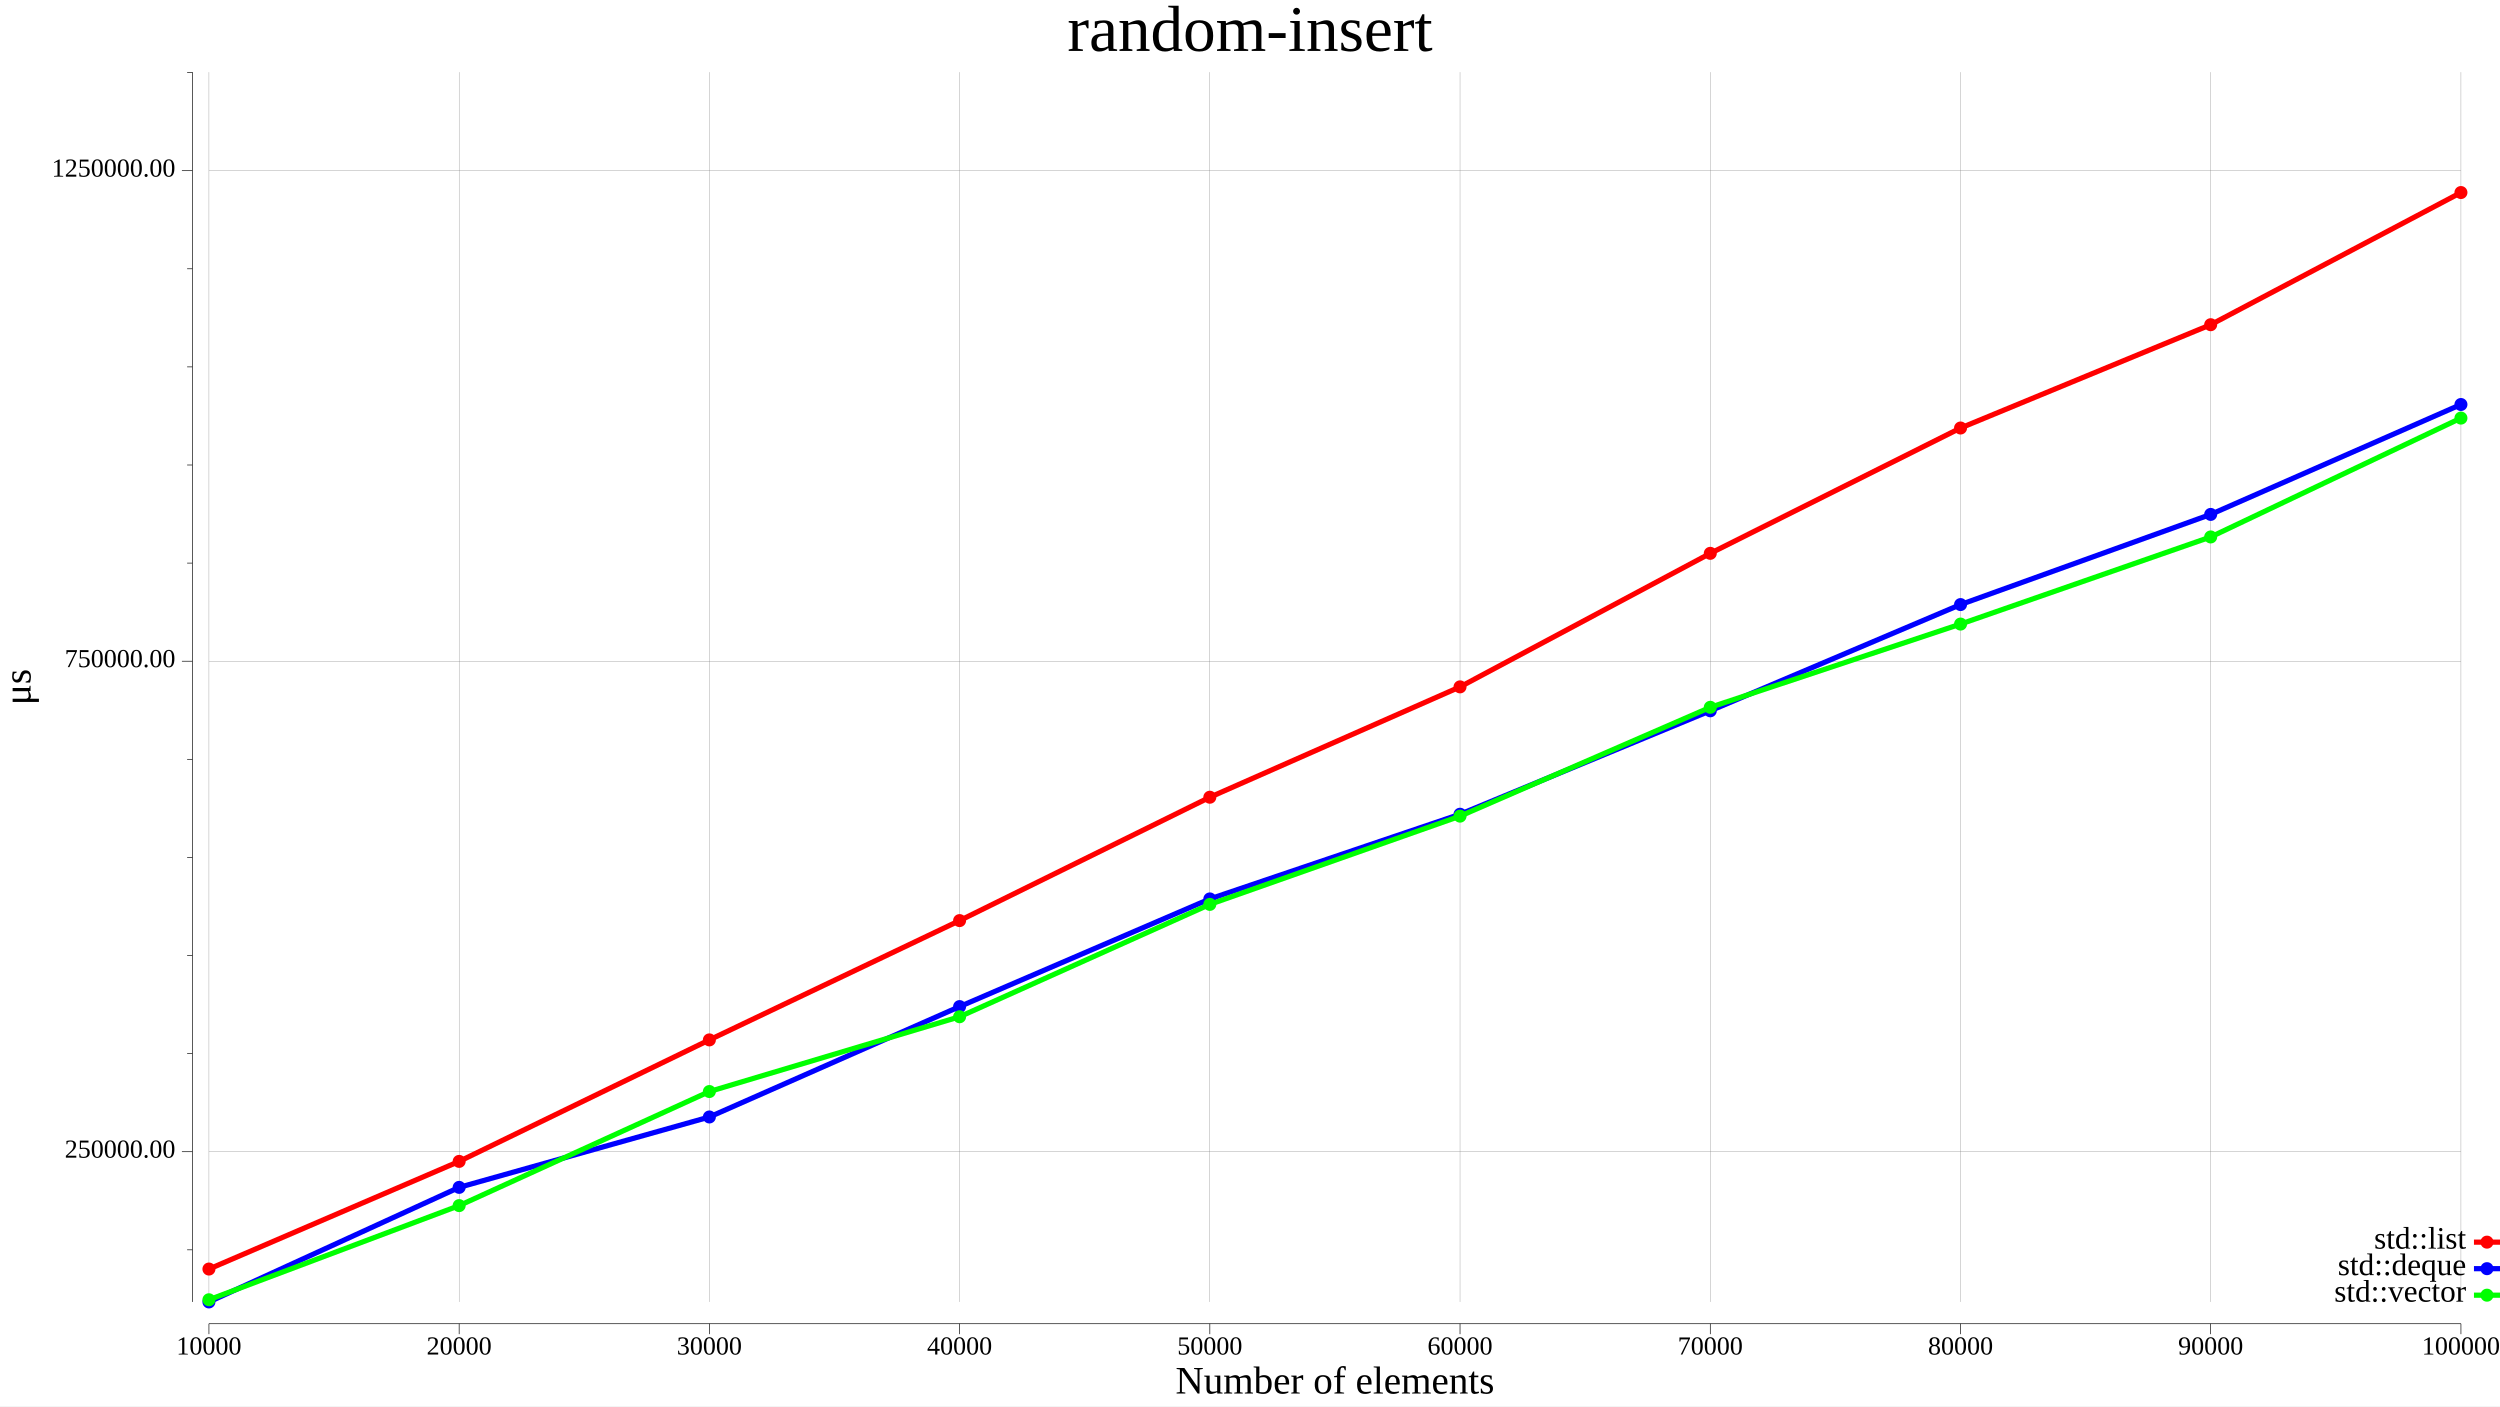
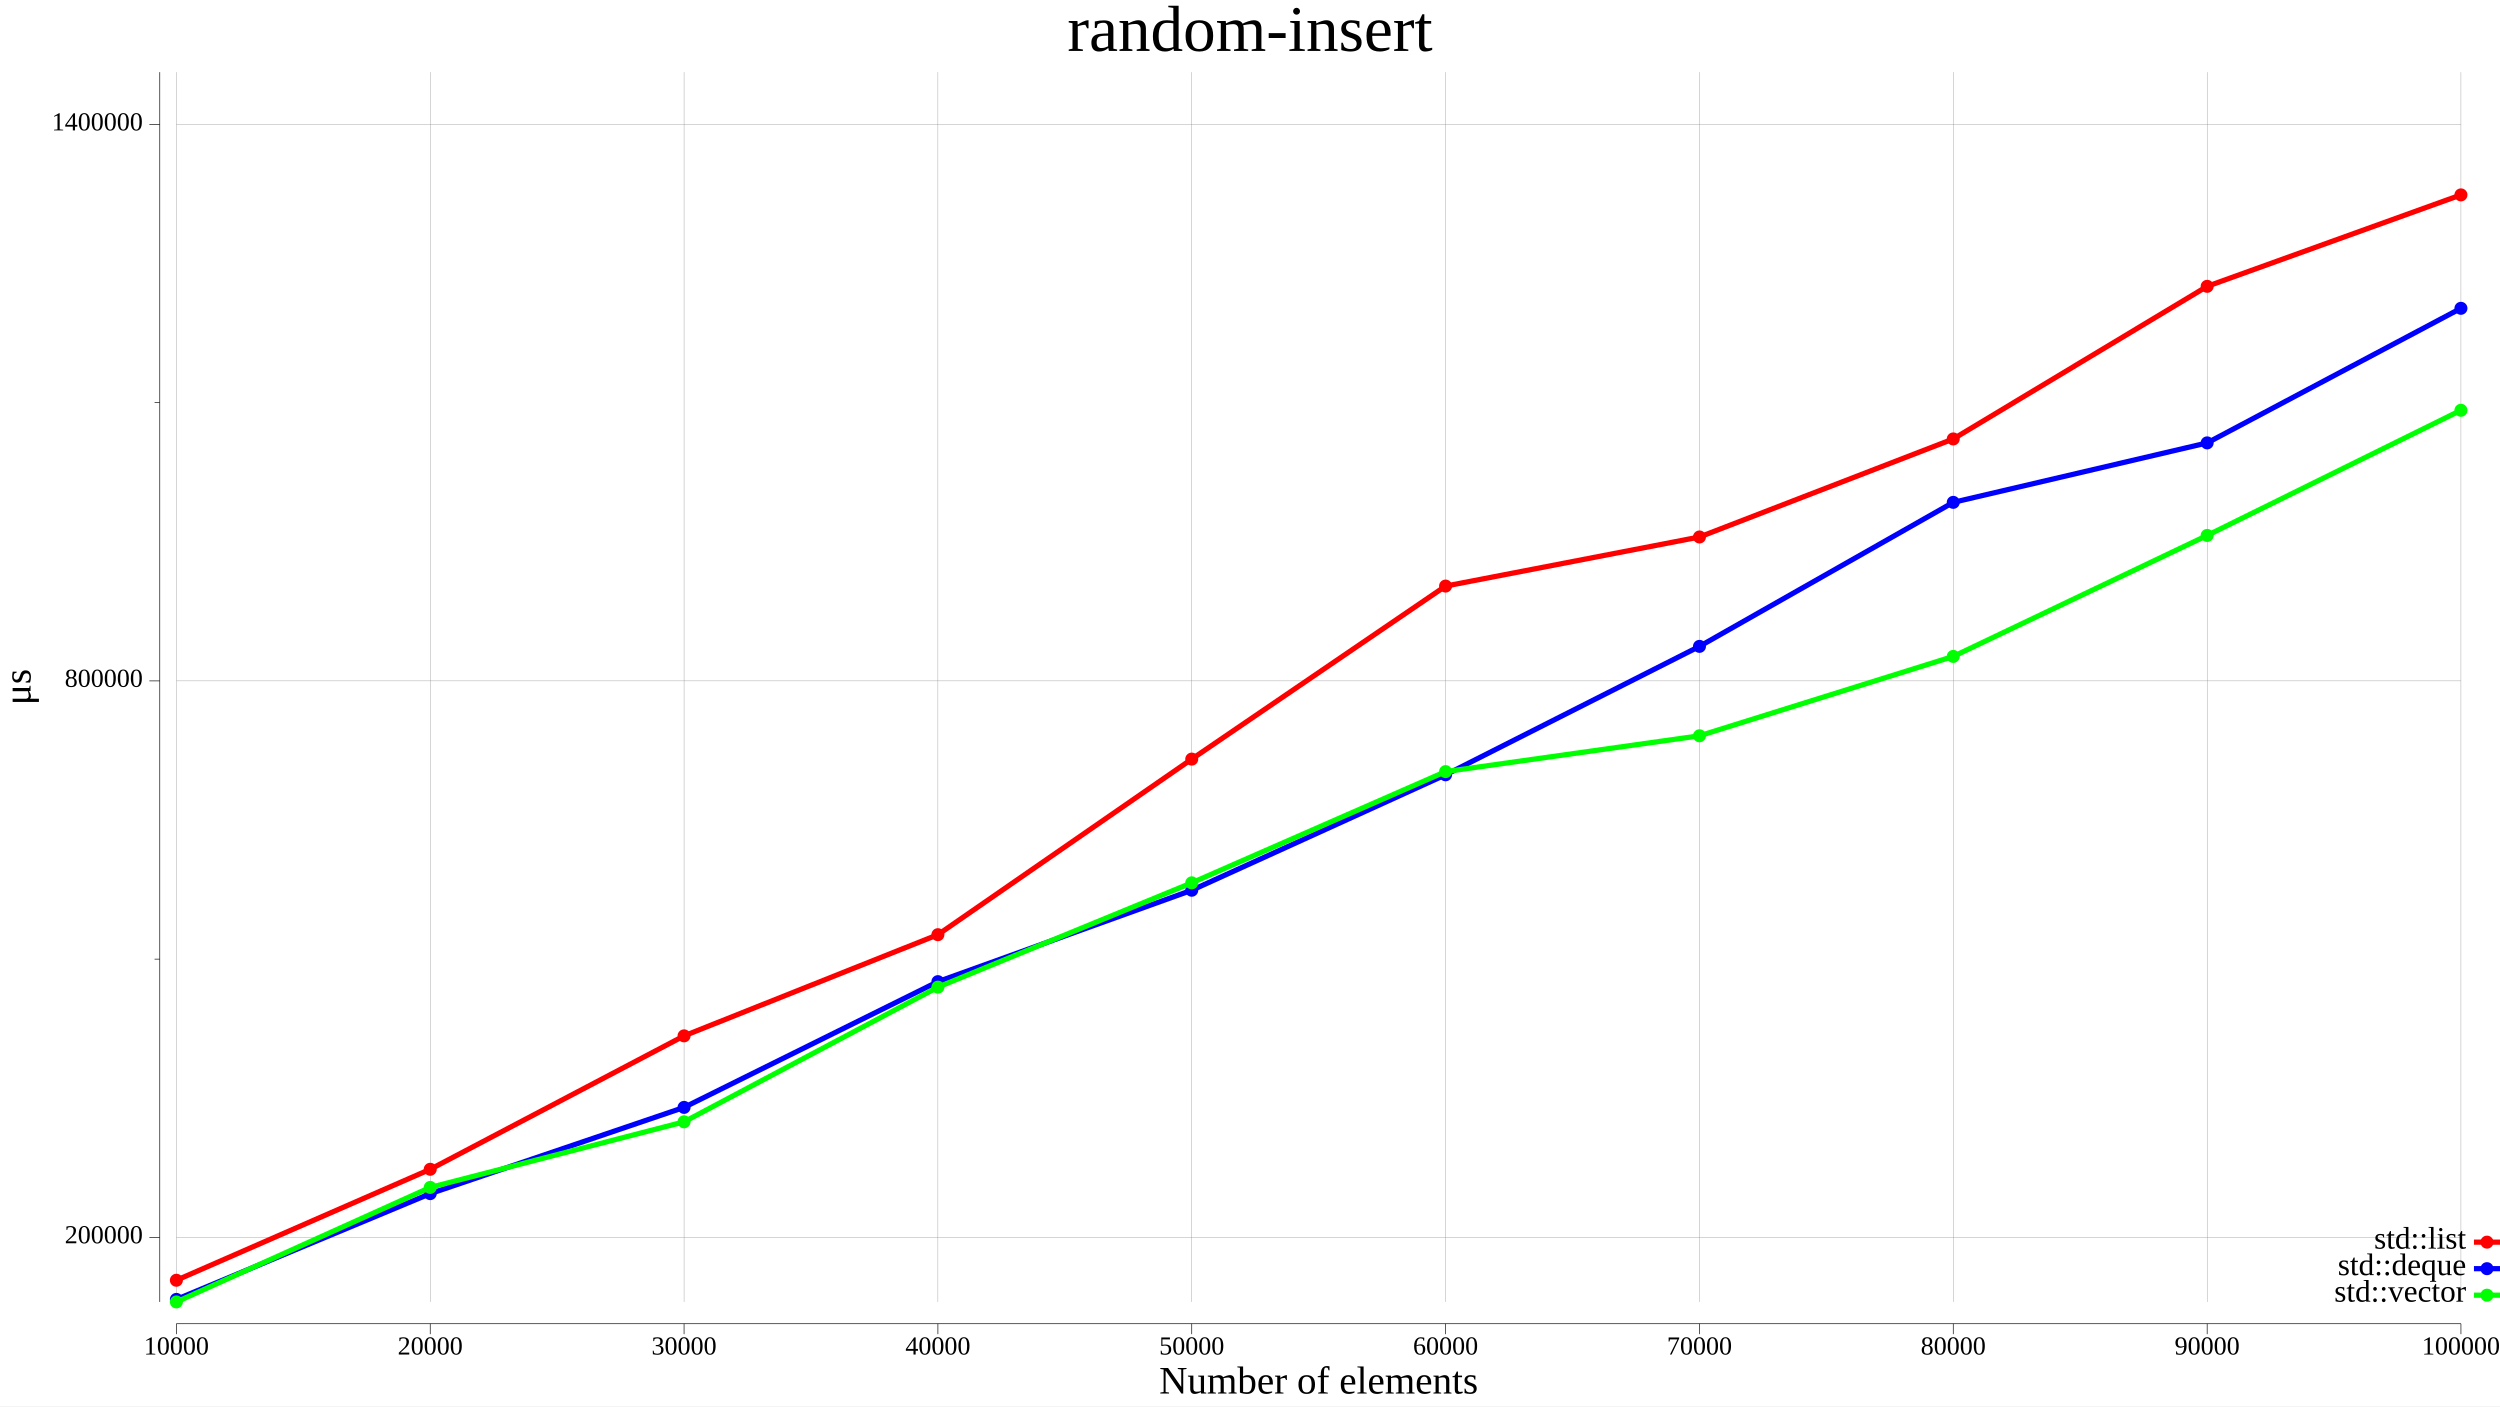
<svg xmlns="http://www.w3.org/2000/svg" width="1920pt" height="1080pt" viewBox="0 0 1920 1080">
  <g transform="scale(1, -1) translate(0, -1080)">
    <path d="M0,0L1920,0L1920,1080L0,1080Z" style="fill:#FFFFFF" />
    <text x="819.77" y="-1040.9" transform="scale(1, -1)" style="font-family:Liberation Serif;font-variant:normal;font-weight:normal;font-style:normal;font-size:50px">random-insert</text>
-     <text x="902.77" y="-9.756" transform="scale(1, -1)" style="font-family:Liberation Serif;font-variant:normal;font-weight:normal;font-style:normal;font-size:30px">Number of elements</text>
-     <text x="135.46" y="-39.727" transform="scale(1, -1)" style="font-family:Liberation Serif;font-variant:normal;font-weight:normal;font-style:normal;font-size:20px">10000</text>
-     <text x="327.63" y="-39.727" transform="scale(1, -1)" style="font-family:Liberation Serif;font-variant:normal;font-weight:normal;font-style:normal;font-size:20px">20000</text>
-     <text x="519.8" y="-39.727" transform="scale(1, -1)" style="font-family:Liberation Serif;font-variant:normal;font-weight:normal;font-style:normal;font-size:20px">30000</text>
-     <text x="711.97" y="-39.727" transform="scale(1, -1)" style="font-family:Liberation Serif;font-variant:normal;font-weight:normal;font-style:normal;font-size:20px">40000</text>
-     <text x="904.15" y="-39.727" transform="scale(1, -1)" style="font-family:Liberation Serif;font-variant:normal;font-weight:normal;font-style:normal;font-size:20px">50000</text>
-     <text x="1096.3" y="-39.727" transform="scale(1, -1)" style="font-family:Liberation Serif;font-variant:normal;font-weight:normal;font-style:normal;font-size:20px">60000</text>
-     <text x="1288.5" y="-39.727" transform="scale(1, -1)" style="font-family:Liberation Serif;font-variant:normal;font-weight:normal;font-style:normal;font-size:20px">70000</text>
-     <text x="1480.7" y="-39.727" transform="scale(1, -1)" style="font-family:Liberation Serif;font-variant:normal;font-weight:normal;font-style:normal;font-size:20px">80000</text>
-     <text x="1672.8" y="-39.727" transform="scale(1, -1)" style="font-family:Liberation Serif;font-variant:normal;font-weight:normal;font-style:normal;font-size:20px">90000</text>
+     <text x="890.27" y="-9.756" transform="scale(1, -1)" style="font-family:Liberation Serif;font-variant:normal;font-weight:normal;font-style:normal;font-size:30px">Number of elements</text>
+     <text x="110.46" y="-39.727" transform="scale(1, -1)" style="font-family:Liberation Serif;font-variant:normal;font-weight:normal;font-style:normal;font-size:20px">10000</text>
+     <text x="305.41" y="-39.727" transform="scale(1, -1)" style="font-family:Liberation Serif;font-variant:normal;font-weight:normal;font-style:normal;font-size:20px">20000</text>
+     <text x="500.36" y="-39.727" transform="scale(1, -1)" style="font-family:Liberation Serif;font-variant:normal;font-weight:normal;font-style:normal;font-size:20px">30000</text>
+     <text x="695.31" y="-39.727" transform="scale(1, -1)" style="font-family:Liberation Serif;font-variant:normal;font-weight:normal;font-style:normal;font-size:20px">40000</text>
+     <text x="890.26" y="-39.727" transform="scale(1, -1)" style="font-family:Liberation Serif;font-variant:normal;font-weight:normal;font-style:normal;font-size:20px">50000</text>
+     <text x="1085.2" y="-39.727" transform="scale(1, -1)" style="font-family:Liberation Serif;font-variant:normal;font-weight:normal;font-style:normal;font-size:20px">60000</text>
+     <text x="1280.2" y="-39.727" transform="scale(1, -1)" style="font-family:Liberation Serif;font-variant:normal;font-weight:normal;font-style:normal;font-size:20px">70000</text>
+     <text x="1475.1" y="-39.727" transform="scale(1, -1)" style="font-family:Liberation Serif;font-variant:normal;font-weight:normal;font-style:normal;font-size:20px">80000</text>
+     <text x="1670.1" y="-39.727" transform="scale(1, -1)" style="font-family:Liberation Serif;font-variant:normal;font-weight:normal;font-style:normal;font-size:20px">90000</text>
    <text x="1860" y="-39.727" transform="scale(1, -1)" style="font-family:Liberation Serif;font-variant:normal;font-weight:normal;font-style:normal;font-size:20px">100000</text>
-     <path d="M160.46,55.371L160.46,63.371" style="fill:none;stroke:#000000;stroke-width:0.5" />
-     <path d="M352.63,55.371L352.63,63.371" style="fill:none;stroke:#000000;stroke-width:0.5" />
-     <path d="M544.8,55.371L544.8,63.371" style="fill:none;stroke:#000000;stroke-width:0.5" />
-     <path d="M736.97,55.371L736.97,63.371" style="fill:none;stroke:#000000;stroke-width:0.5" />
-     <path d="M929.15,55.371L929.15,63.371" style="fill:none;stroke:#000000;stroke-width:0.5" />
-     <path d="M1121.3,55.371L1121.3,63.371" style="fill:none;stroke:#000000;stroke-width:0.5" />
-     <path d="M1313.5,55.371L1313.5,63.371" style="fill:none;stroke:#000000;stroke-width:0.5" />
-     <path d="M1505.7,55.371L1505.7,63.371" style="fill:none;stroke:#000000;stroke-width:0.5" />
-     <path d="M1697.8,55.371L1697.8,63.371" style="fill:none;stroke:#000000;stroke-width:0.5" />
+     <path d="M135.46,55.371L135.46,63.371" style="fill:none;stroke:#000000;stroke-width:0.5" />
+     <path d="M330.41,55.371L330.41,63.371" style="fill:none;stroke:#000000;stroke-width:0.5" />
+     <path d="M525.36,55.371L525.36,63.371" style="fill:none;stroke:#000000;stroke-width:0.5" />
+     <path d="M720.31,55.371L720.31,63.371" style="fill:none;stroke:#000000;stroke-width:0.5" />
+     <path d="M915.26,55.371L915.26,63.371" style="fill:none;stroke:#000000;stroke-width:0.5" />
+     <path d="M1110.2,55.371L1110.2,63.371" style="fill:none;stroke:#000000;stroke-width:0.5" />
+     <path d="M1305.2,55.371L1305.2,63.371" style="fill:none;stroke:#000000;stroke-width:0.5" />
+     <path d="M1500.1,55.371L1500.1,63.371" style="fill:none;stroke:#000000;stroke-width:0.5" />
+     <path d="M1695.1,55.371L1695.1,63.371" style="fill:none;stroke:#000000;stroke-width:0.5" />
    <path d="M1890,55.371L1890,63.371" style="fill:none;stroke:#000000;stroke-width:0.5" />
-     <path d="M160.46,63.371L1890,63.371" style="fill:none;stroke:#000000;stroke-width:0.5" />
+     <path d="M135.46,63.371L1890,63.371" style="fill:none;stroke:#000000;stroke-width:0.5" />
    <g transform="rotate(90)">
      <text x="538.49" y="23.467" transform="scale(1, -1)" style="font-family:Liberation Serif;font-variant:normal;font-weight:normal;font-style:normal;font-size:30px">μs</text>
    </g>
-     <text x="49.712" y="-190.91" transform="scale(1, -1)" style="font-family:Liberation Serif;font-variant:normal;font-weight:normal;font-style:normal;font-size:20px">250000.00</text>
-     <text x="49.712" y="-567.62" transform="scale(1, -1)" style="font-family:Liberation Serif;font-variant:normal;font-weight:normal;font-style:normal;font-size:20px">750000.00</text>
-     <text x="39.712" y="-944.34" transform="scale(1, -1)" style="font-family:Liberation Serif;font-variant:normal;font-weight:normal;font-style:normal;font-size:20px">1250000.00</text>
-     <path d="M139.71,195.48L147.71,195.48" style="fill:none;stroke:#000000;stroke-width:0.5" />
-     <path d="M139.71,572.19L147.71,572.19" style="fill:none;stroke:#000000;stroke-width:0.5" />
-     <path d="M139.71,948.91L147.71,948.91" style="fill:none;stroke:#000000;stroke-width:0.5" />
-     <path d="M143.71,120.13L147.71,120.13" style="fill:none;stroke:#000000;stroke-width:0.5" />
-     <path d="M143.71,270.82L147.71,270.82" style="fill:none;stroke:#000000;stroke-width:0.5" />
-     <path d="M143.71,346.16L147.71,346.16" style="fill:none;stroke:#000000;stroke-width:0.5" />
-     <path d="M143.71,421.51L147.71,421.51" style="fill:none;stroke:#000000;stroke-width:0.5" />
-     <path d="M143.71,496.85L147.71,496.85" style="fill:none;stroke:#000000;stroke-width:0.5" />
-     <path d="M143.71,647.54L147.71,647.54" style="fill:none;stroke:#000000;stroke-width:0.5" />
-     <path d="M143.71,722.88L147.71,722.88" style="fill:none;stroke:#000000;stroke-width:0.5" />
-     <path d="M143.71,798.23L147.71,798.23" style="fill:none;stroke:#000000;stroke-width:0.5" />
-     <path d="M143.71,873.57L147.71,873.57" style="fill:none;stroke:#000000;stroke-width:0.5" />
-     <path d="M143.71,1024.3L147.71,1024.3" style="fill:none;stroke:#000000;stroke-width:0.5" />
-     <path d="M147.71,80.11L147.71,1024.6" style="fill:none;stroke:#000000;stroke-width:0.5" />
-     <path d="M160.46,80.11L160.46,1024.6" style="fill:none;stroke:#808080;stroke-width:0.25" />
-     <path d="M352.63,80.11L352.63,1024.6" style="fill:none;stroke:#808080;stroke-width:0.25" />
-     <path d="M544.8,80.11L544.8,1024.6" style="fill:none;stroke:#808080;stroke-width:0.25" />
-     <path d="M736.97,80.11L736.97,1024.6" style="fill:none;stroke:#808080;stroke-width:0.25" />
-     <path d="M929.15,80.11L929.15,1024.6" style="fill:none;stroke:#808080;stroke-width:0.25" />
-     <path d="M1121.3,80.11L1121.3,1024.6" style="fill:none;stroke:#808080;stroke-width:0.25" />
-     <path d="M1313.5,80.11L1313.5,1024.6" style="fill:none;stroke:#808080;stroke-width:0.25" />
-     <path d="M1505.7,80.11L1505.7,1024.6" style="fill:none;stroke:#808080;stroke-width:0.25" />
-     <path d="M1697.8,80.11L1697.8,1024.6" style="fill:none;stroke:#808080;stroke-width:0.25" />
+     <text x="49.712" y="-125.15" transform="scale(1, -1)" style="font-family:Liberation Serif;font-variant:normal;font-weight:normal;font-style:normal;font-size:20px">200000</text>
+     <text x="49.712" y="-552.5" transform="scale(1, -1)" style="font-family:Liberation Serif;font-variant:normal;font-weight:normal;font-style:normal;font-size:20px">800000</text>
+     <text x="39.712" y="-979.84" transform="scale(1, -1)" style="font-family:Liberation Serif;font-variant:normal;font-weight:normal;font-style:normal;font-size:20px">1400000</text>
+     <path d="M114.71,129.72L122.71,129.72" style="fill:none;stroke:#000000;stroke-width:0.5" />
+     <path d="M114.71,557.07L122.71,557.07" style="fill:none;stroke:#000000;stroke-width:0.5" />
+     <path d="M114.71,984.41L122.71,984.41" style="fill:none;stroke:#000000;stroke-width:0.5" />
+     <path d="M118.71,343.39L122.71,343.39" style="fill:none;stroke:#000000;stroke-width:0.5" />
+     <path d="M118.71,770.74L122.71,770.74" style="fill:none;stroke:#000000;stroke-width:0.5" />
+     <path d="M122.71,80.11L122.71,1024.6" style="fill:none;stroke:#000000;stroke-width:0.5" />
+     <path d="M135.46,80.11L135.46,1024.6" style="fill:none;stroke:#808080;stroke-width:0.25" />
+     <path d="M330.41,80.11L330.41,1024.6" style="fill:none;stroke:#808080;stroke-width:0.25" />
+     <path d="M525.36,80.11L525.36,1024.6" style="fill:none;stroke:#808080;stroke-width:0.25" />
+     <path d="M720.31,80.11L720.31,1024.6" style="fill:none;stroke:#808080;stroke-width:0.25" />
+     <path d="M915.26,80.11L915.26,1024.6" style="fill:none;stroke:#808080;stroke-width:0.25" />
+     <path d="M1110.2,80.11L1110.2,1024.6" style="fill:none;stroke:#808080;stroke-width:0.25" />
+     <path d="M1305.2,80.11L1305.2,1024.6" style="fill:none;stroke:#808080;stroke-width:0.25" />
+     <path d="M1500.1,80.11L1500.1,1024.6" style="fill:none;stroke:#808080;stroke-width:0.25" />
+     <path d="M1695.1,80.11L1695.1,1024.6" style="fill:none;stroke:#808080;stroke-width:0.25" />
    <path d="M1890,80.11L1890,1024.6" style="fill:none;stroke:#808080;stroke-width:0.25" />
-     <path d="M160.46,195.48L1890,195.48" style="fill:none;stroke:#808080;stroke-width:0.25" />
-     <path d="M160.46,572.19L1890,572.19" style="fill:none;stroke:#808080;stroke-width:0.25" />
-     <path d="M160.46,948.91L1890,948.91" style="fill:none;stroke:#808080;stroke-width:0.25" />
-     <path d="M160.46,105.37L352.63,188.05L544.8,281.36L736.97,372.98L929.15,467.73L1121.3,552.48L1313.5,655.04L1505.7,751.29L1697.8,830.62L1890,932.13" style="fill:none;stroke:#FF0000;stroke-width:4" />
-     <path d="M165.46,105.37A5,5 0 1 1 155.46,105.37A5,5 0 1 1 165.46,105.37Z" style="fill:#FF0000" />
-     <path d="M357.63,188.05A5,5 0 1 1 347.63,188.05A5,5 0 1 1 357.63,188.05Z" style="fill:#FF0000" />
-     <path d="M549.8,281.36A5,5 0 1 1 539.8,281.36A5,5 0 1 1 549.8,281.36Z" style="fill:#FF0000" />
-     <path d="M741.97,372.98A5,5 0 1 1 731.97,372.98A5,5 0 1 1 741.97,372.98Z" style="fill:#FF0000" />
-     <path d="M934.15,467.73A5,5 0 1 1 924.15,467.73A5,5 0 1 1 934.15,467.73Z" style="fill:#FF0000" />
-     <path d="M1126.3,552.48A5,5 0 1 1 1116.3,552.48A5,5 0 1 1 1126.3,552.48Z" style="fill:#FF0000" />
-     <path d="M1318.5,655.04A5,5 0 1 1 1308.5,655.04A5,5 0 1 1 1318.5,655.04Z" style="fill:#FF0000" />
-     <path d="M1510.7,751.29A5,5 0 1 1 1500.7,751.29A5,5 0 1 1 1510.7,751.29Z" style="fill:#FF0000" />
-     <path d="M1702.8,830.62A5,5 0 1 1 1692.8,830.62A5,5 0 1 1 1702.8,830.62Z" style="fill:#FF0000" />
-     <path d="M1895,932.13A5,5 0 1 1 1885,932.13A5,5 0 1 1 1895,932.13Z" style="fill:#FF0000" />
-     <path d="M160.46,80.11L352.63,168.1L544.8,222.16L736.97,306.94L929.15,389.62L1121.3,454.66L1313.5,534.11L1505.7,615.69L1697.8,684.93L1890,769.34" style="fill:none;stroke:#0000FF;stroke-width:4" />
-     <path d="M165.46,80.11A5,5 0 1 1 155.46,80.11A5,5 0 1 1 165.46,80.11Z" style="fill:#0000FF" />
-     <path d="M357.63,168.1A5,5 0 1 1 347.63,168.1A5,5 0 1 1 357.63,168.1Z" style="fill:#0000FF" />
-     <path d="M549.8,222.16A5,5 0 1 1 539.8,222.16A5,5 0 1 1 549.8,222.16Z" style="fill:#0000FF" />
-     <path d="M741.97,306.94A5,5 0 1 1 731.97,306.94A5,5 0 1 1 741.97,306.94Z" style="fill:#0000FF" />
-     <path d="M934.15,389.62A5,5 0 1 1 924.15,389.62A5,5 0 1 1 934.15,389.62Z" style="fill:#0000FF" />
-     <path d="M1126.3,454.66A5,5 0 1 1 1116.3,454.66A5,5 0 1 1 1126.3,454.66Z" style="fill:#0000FF" />
-     <path d="M1318.5,534.11A5,5 0 1 1 1308.5,534.11A5,5 0 1 1 1318.5,534.11Z" style="fill:#0000FF" />
-     <path d="M1510.7,615.69A5,5 0 1 1 1500.7,615.69A5,5 0 1 1 1510.7,615.69Z" style="fill:#0000FF" />
-     <path d="M1702.8,684.93A5,5 0 1 1 1692.8,684.93A5,5 0 1 1 1702.8,684.93Z" style="fill:#0000FF" />
-     <path d="M1895,769.34A5,5 0 1 1 1885,769.34A5,5 0 1 1 1895,769.34Z" style="fill:#0000FF" />
-     <path d="M160.46,81.78L352.63,154.09L544.8,241.7L736.97,299.14L929.15,385.43L1121.3,453.21L1313.5,536.79L1505.7,600.71L1697.8,667.62L1890,758.91" style="fill:none;stroke:#00FF00;stroke-width:4" />
-     <path d="M165.46,81.78A5,5 0 1 1 155.46,81.78A5,5 0 1 1 165.46,81.78Z" style="fill:#00FF00" />
-     <path d="M357.63,154.09A5,5 0 1 1 347.63,154.09A5,5 0 1 1 357.63,154.09Z" style="fill:#00FF00" />
-     <path d="M549.8,241.7A5,5 0 1 1 539.8,241.7A5,5 0 1 1 549.8,241.7Z" style="fill:#00FF00" />
-     <path d="M741.97,299.14A5,5 0 1 1 731.97,299.14A5,5 0 1 1 741.97,299.14Z" style="fill:#00FF00" />
-     <path d="M934.15,385.43A5,5 0 1 1 924.15,385.43A5,5 0 1 1 934.15,385.43Z" style="fill:#00FF00" />
-     <path d="M1126.3,453.21A5,5 0 1 1 1116.3,453.21A5,5 0 1 1 1126.3,453.21Z" style="fill:#00FF00" />
-     <path d="M1318.5,536.79A5,5 0 1 1 1308.5,536.79A5,5 0 1 1 1318.5,536.79Z" style="fill:#00FF00" />
-     <path d="M1510.7,600.71A5,5 0 1 1 1500.7,600.71A5,5 0 1 1 1510.7,600.71Z" style="fill:#00FF00" />
-     <path d="M1702.8,667.62A5,5 0 1 1 1692.8,667.62A5,5 0 1 1 1702.8,667.62Z" style="fill:#00FF00" />
-     <path d="M1895,758.91A5,5 0 1 1 1885,758.91A5,5 0 1 1 1895,758.91Z" style="fill:#00FF00" />
+     <path d="M135.46,129.72L1890,129.72" style="fill:none;stroke:#808080;stroke-width:0.25" />
+     <path d="M135.46,557.07L1890,557.07" style="fill:none;stroke:#808080;stroke-width:0.25" />
+     <path d="M135.46,984.41L1890,984.41" style="fill:none;stroke:#808080;stroke-width:0.25" />
+     <path d="M135.46,96.761L330.41,181.99L525.36,284.46L720.31,362.16L915.26,497.01L1110.2,629.89L1305.2,667.6L1500.1,742.89L1695.1,860.1L1890,930.32" style="fill:none;stroke:#FF0000;stroke-width:4" />
+     <path d="M140.46,96.761A5,5 0 1 1 130.46,96.761A5,5 0 1 1 140.46,96.761Z" style="fill:#FF0000" />
+     <path d="M335.41,181.99A5,5 0 1 1 325.41,181.99A5,5 0 1 1 335.41,181.99Z" style="fill:#FF0000" />
+     <path d="M530.36,284.46A5,5 0 1 1 520.36,284.46A5,5 0 1 1 530.36,284.46Z" style="fill:#FF0000" />
+     <path d="M725.31,362.16A5,5 0 1 1 715.31,362.16A5,5 0 1 1 725.31,362.16Z" style="fill:#FF0000" />
+     <path d="M920.26,497.01A5,5 0 1 1 910.26,497.01A5,5 0 1 1 920.26,497.01Z" style="fill:#FF0000" />
+     <path d="M1115.2,629.89A5,5 0 1 1 1105.2,629.89A5,5 0 1 1 1115.2,629.89Z" style="fill:#FF0000" />
+     <path d="M1310.2,667.6A5,5 0 1 1 1300.2,667.6A5,5 0 1 1 1310.2,667.6Z" style="fill:#FF0000" />
+     <path d="M1505.1,742.89A5,5 0 1 1 1495.1,742.89A5,5 0 1 1 1505.1,742.89Z" style="fill:#FF0000" />
+     <path d="M1700.1,860.1A5,5 0 1 1 1690.1,860.1A5,5 0 1 1 1700.1,860.1Z" style="fill:#FF0000" />
+     <path d="M1895,930.32A5,5 0 1 1 1885,930.32A5,5 0 1 1 1895,930.32Z" style="fill:#FF0000" />
+     <path d="M135.46,82.072L330.41,163.28L525.36,229.52L720.31,326.09L915.26,396.29L1110.2,484.96L1305.2,583.59L1500.1,694.19L1695.1,739.86L1890,843.22" style="fill:none;stroke:#0000FF;stroke-width:4" />
+     <path d="M140.46,82.072A5,5 0 1 1 130.46,82.072A5,5 0 1 1 140.46,82.072Z" style="fill:#0000FF" />
+     <path d="M335.41,163.28A5,5 0 1 1 325.41,163.28A5,5 0 1 1 335.41,163.28Z" style="fill:#0000FF" />
+     <path d="M530.36,229.52A5,5 0 1 1 520.36,229.52A5,5 0 1 1 530.36,229.52Z" style="fill:#0000FF" />
+     <path d="M725.31,326.09A5,5 0 1 1 715.31,326.09A5,5 0 1 1 725.31,326.09Z" style="fill:#0000FF" />
+     <path d="M920.26,396.29A5,5 0 1 1 910.26,396.29A5,5 0 1 1 920.26,396.29Z" style="fill:#0000FF" />
+     <path d="M1115.2,484.96A5,5 0 1 1 1105.2,484.96A5,5 0 1 1 1115.2,484.96Z" style="fill:#0000FF" />
+     <path d="M1310.2,583.59A5,5 0 1 1 1300.2,583.59A5,5 0 1 1 1310.2,583.59Z" style="fill:#0000FF" />
+     <path d="M1505.1,694.19A5,5 0 1 1 1495.1,694.19A5,5 0 1 1 1505.1,694.19Z" style="fill:#0000FF" />
+     <path d="M1700.1,739.86A5,5 0 1 1 1690.1,739.86A5,5 0 1 1 1700.1,739.86Z" style="fill:#0000FF" />
+     <path d="M1895,843.22A5,5 0 1 1 1885,843.22A5,5 0 1 1 1895,843.22Z" style="fill:#0000FF" />
+     <path d="M135.46,80.11L330.41,168.06L525.36,218.44L720.31,321.87L915.26,401.99L1110.2,487.41L1305.2,514.92L1500.1,575.87L1695.1,668.79L1890,764.91" style="fill:none;stroke:#00FF00;stroke-width:4" />
+     <path d="M140.46,80.11A5,5 0 1 1 130.46,80.11A5,5 0 1 1 140.46,80.11Z" style="fill:#00FF00" />
+     <path d="M335.41,168.06A5,5 0 1 1 325.41,168.06A5,5 0 1 1 335.41,168.06Z" style="fill:#00FF00" />
+     <path d="M530.36,218.44A5,5 0 1 1 520.36,218.44A5,5 0 1 1 530.36,218.44Z" style="fill:#00FF00" />
+     <path d="M725.31,321.87A5,5 0 1 1 715.31,321.87A5,5 0 1 1 725.31,321.87Z" style="fill:#00FF00" />
+     <path d="M920.26,401.99A5,5 0 1 1 910.26,401.99A5,5 0 1 1 920.26,401.99Z" style="fill:#00FF00" />
+     <path d="M1115.2,487.41A5,5 0 1 1 1105.2,487.41A5,5 0 1 1 1115.2,487.41Z" style="fill:#00FF00" />
+     <path d="M1310.2,514.92A5,5 0 1 1 1300.2,514.92A5,5 0 1 1 1310.2,514.92Z" style="fill:#00FF00" />
+     <path d="M1505.1,575.87A5,5 0 1 1 1495.1,575.87A5,5 0 1 1 1505.1,575.87Z" style="fill:#00FF00" />
+     <path d="M1700.1,668.79A5,5 0 1 1 1690.1,668.79A5,5 0 1 1 1700.1,668.79Z" style="fill:#00FF00" />
+     <path d="M1895,764.91A5,5 0 1 1 1885,764.91A5,5 0 1 1 1895,764.91Z" style="fill:#00FF00" />
    <path d="M1900,126.03L1920,126.03" style="fill:none;stroke:#FF0000;stroke-width:4" />
    <path d="M1915,126.03A5,5 0 1 1 1905,126.03A5,5 0 1 1 1915,126.03Z" style="fill:#FF0000" />
    <text x="1823.3" y="-121.05" transform="scale(1, -1)" style="font-family:Liberation Serif;font-variant:normal;font-weight:normal;font-style:normal;font-size:24px">std::list</text>
    <path d="M1900,105.66L1920,105.66" style="fill:none;stroke:#0000FF;stroke-width:4" />
    <path d="M1915,105.66A5,5 0 1 1 1905,105.66A5,5 0 1 1 1915,105.66Z" style="fill:#0000FF" />
    <text x="1795.4" y="-100.69" transform="scale(1, -1)" style="font-family:Liberation Serif;font-variant:normal;font-weight:normal;font-style:normal;font-size:24px">std::deque</text>
    <path d="M1900,85.294L1920,85.294" style="fill:none;stroke:#00FF00;stroke-width:4" />
    <path d="M1915,85.294A5,5 0 1 1 1905,85.294A5,5 0 1 1 1915,85.294Z" style="fill:#00FF00" />
    <text x="1792.7" y="-80.319" transform="scale(1, -1)" style="font-family:Liberation Serif;font-variant:normal;font-weight:normal;font-style:normal;font-size:24px">std::vector</text>
  </g>
</svg>
